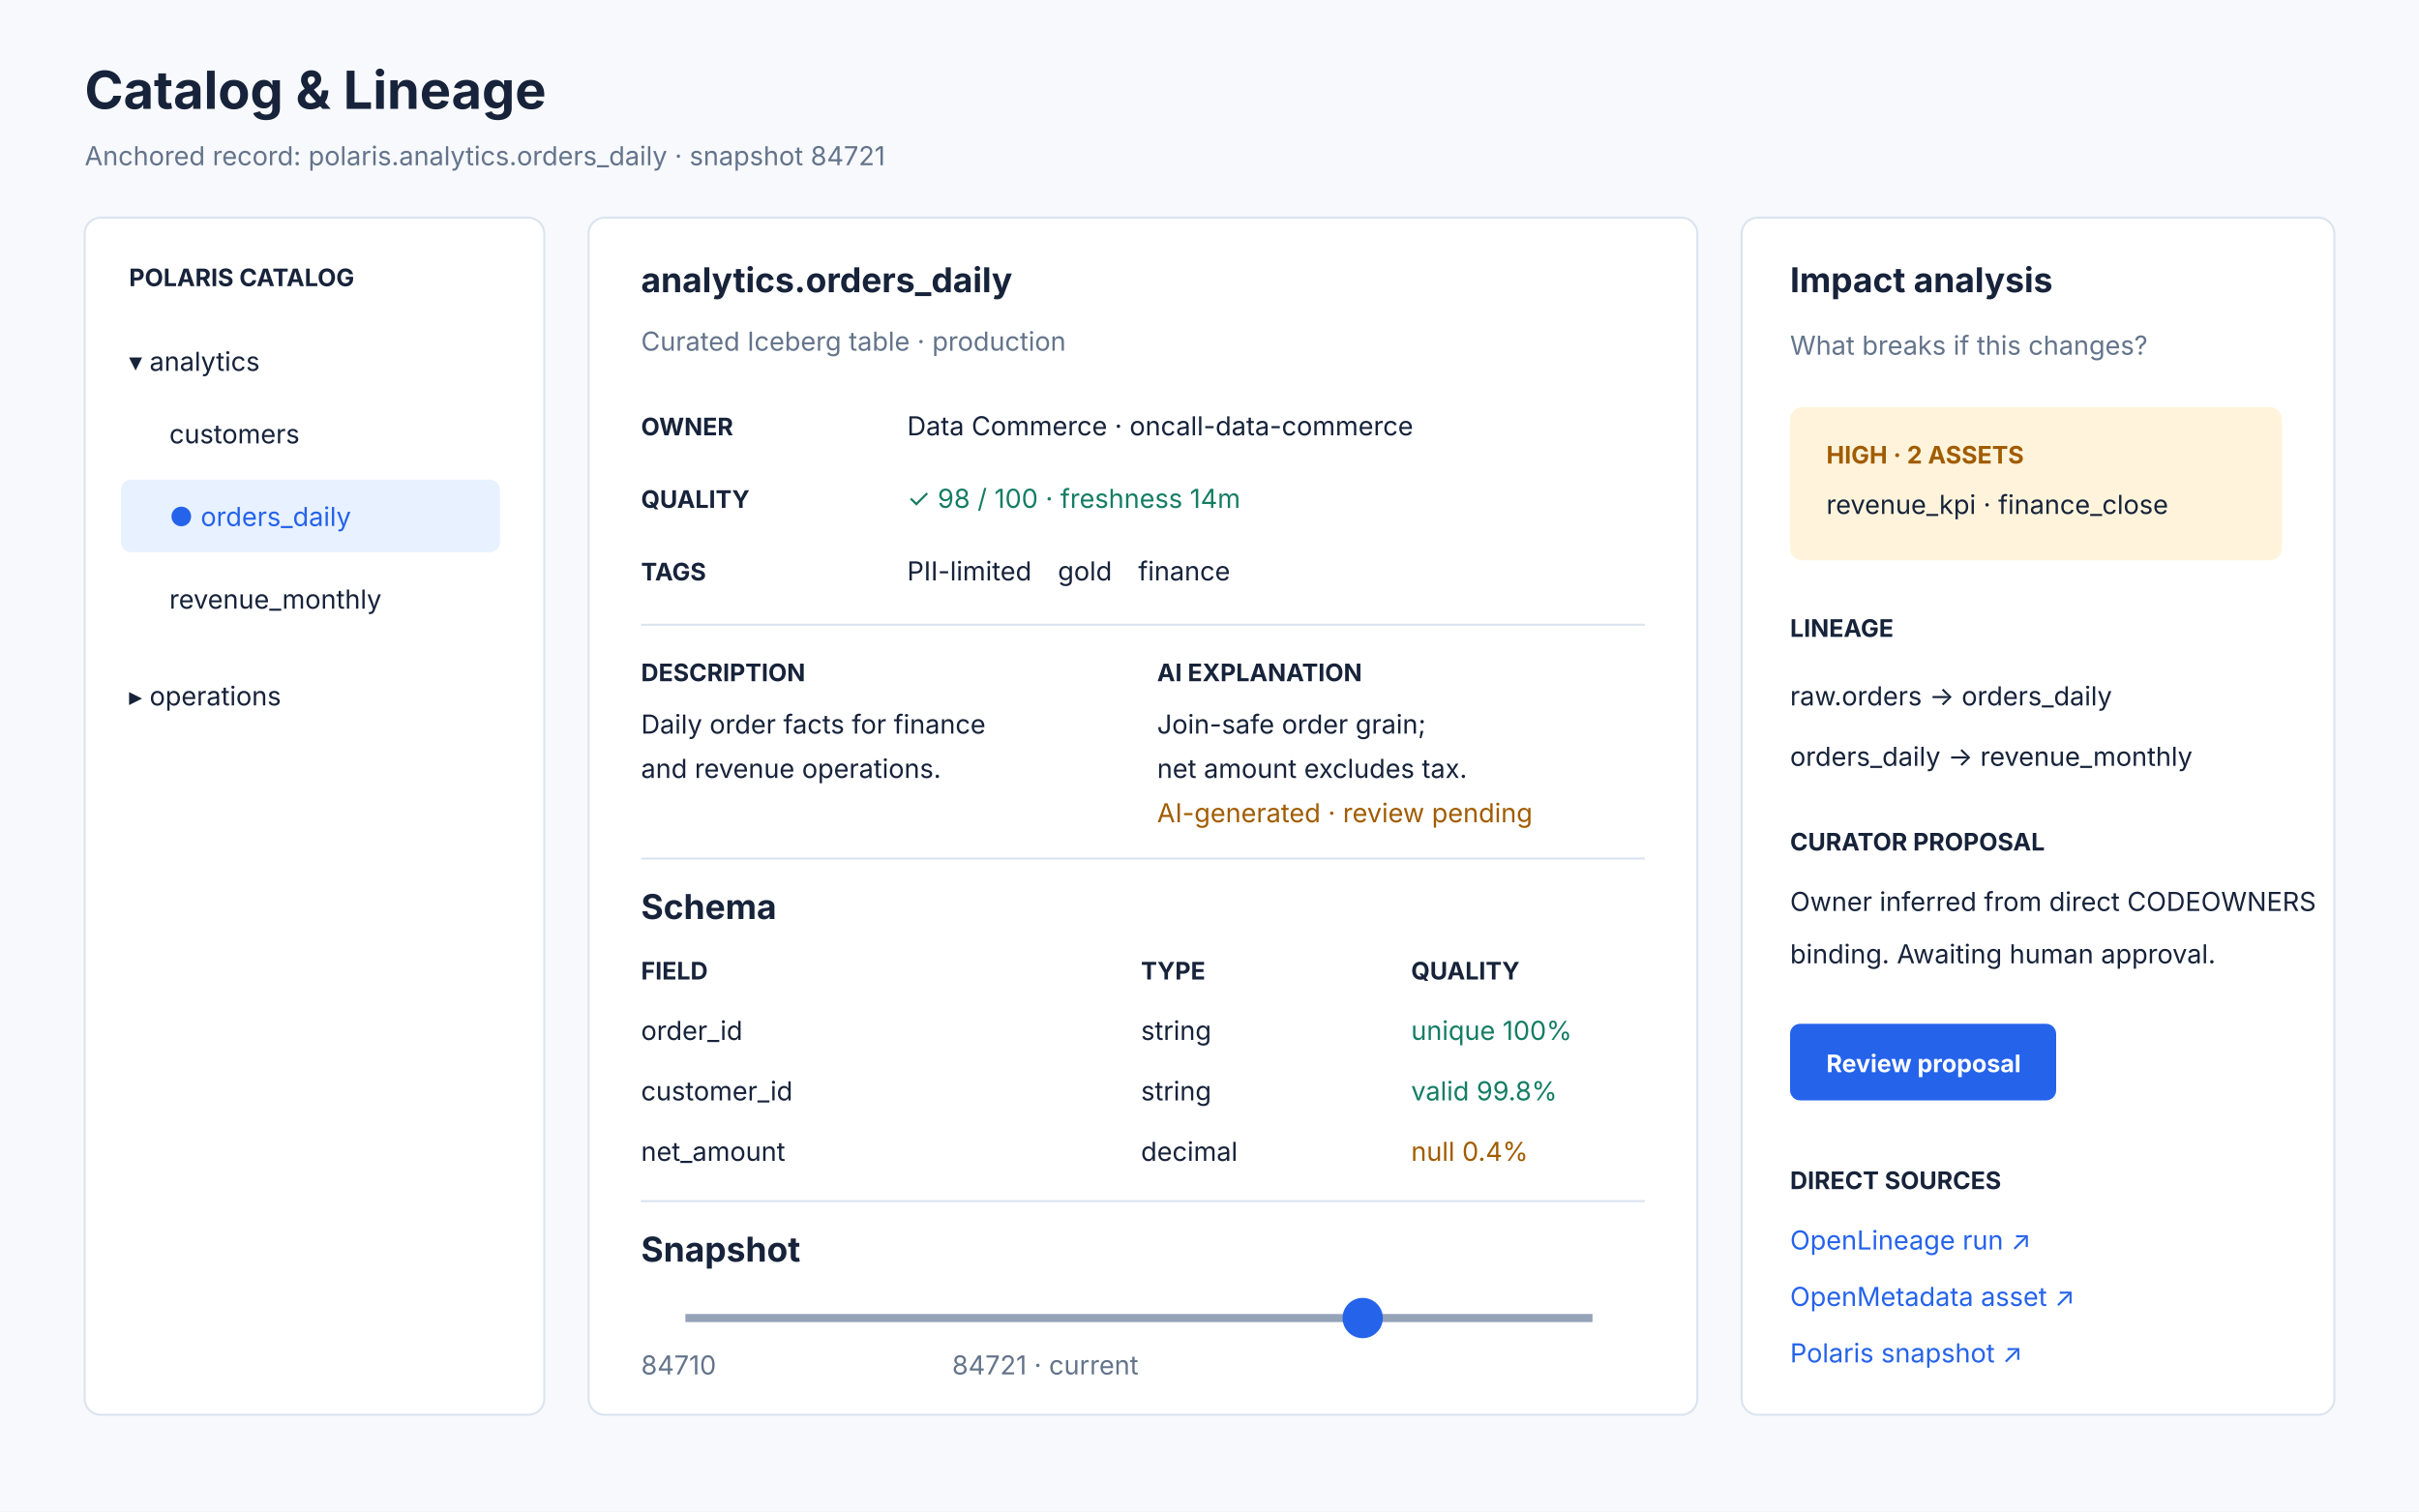
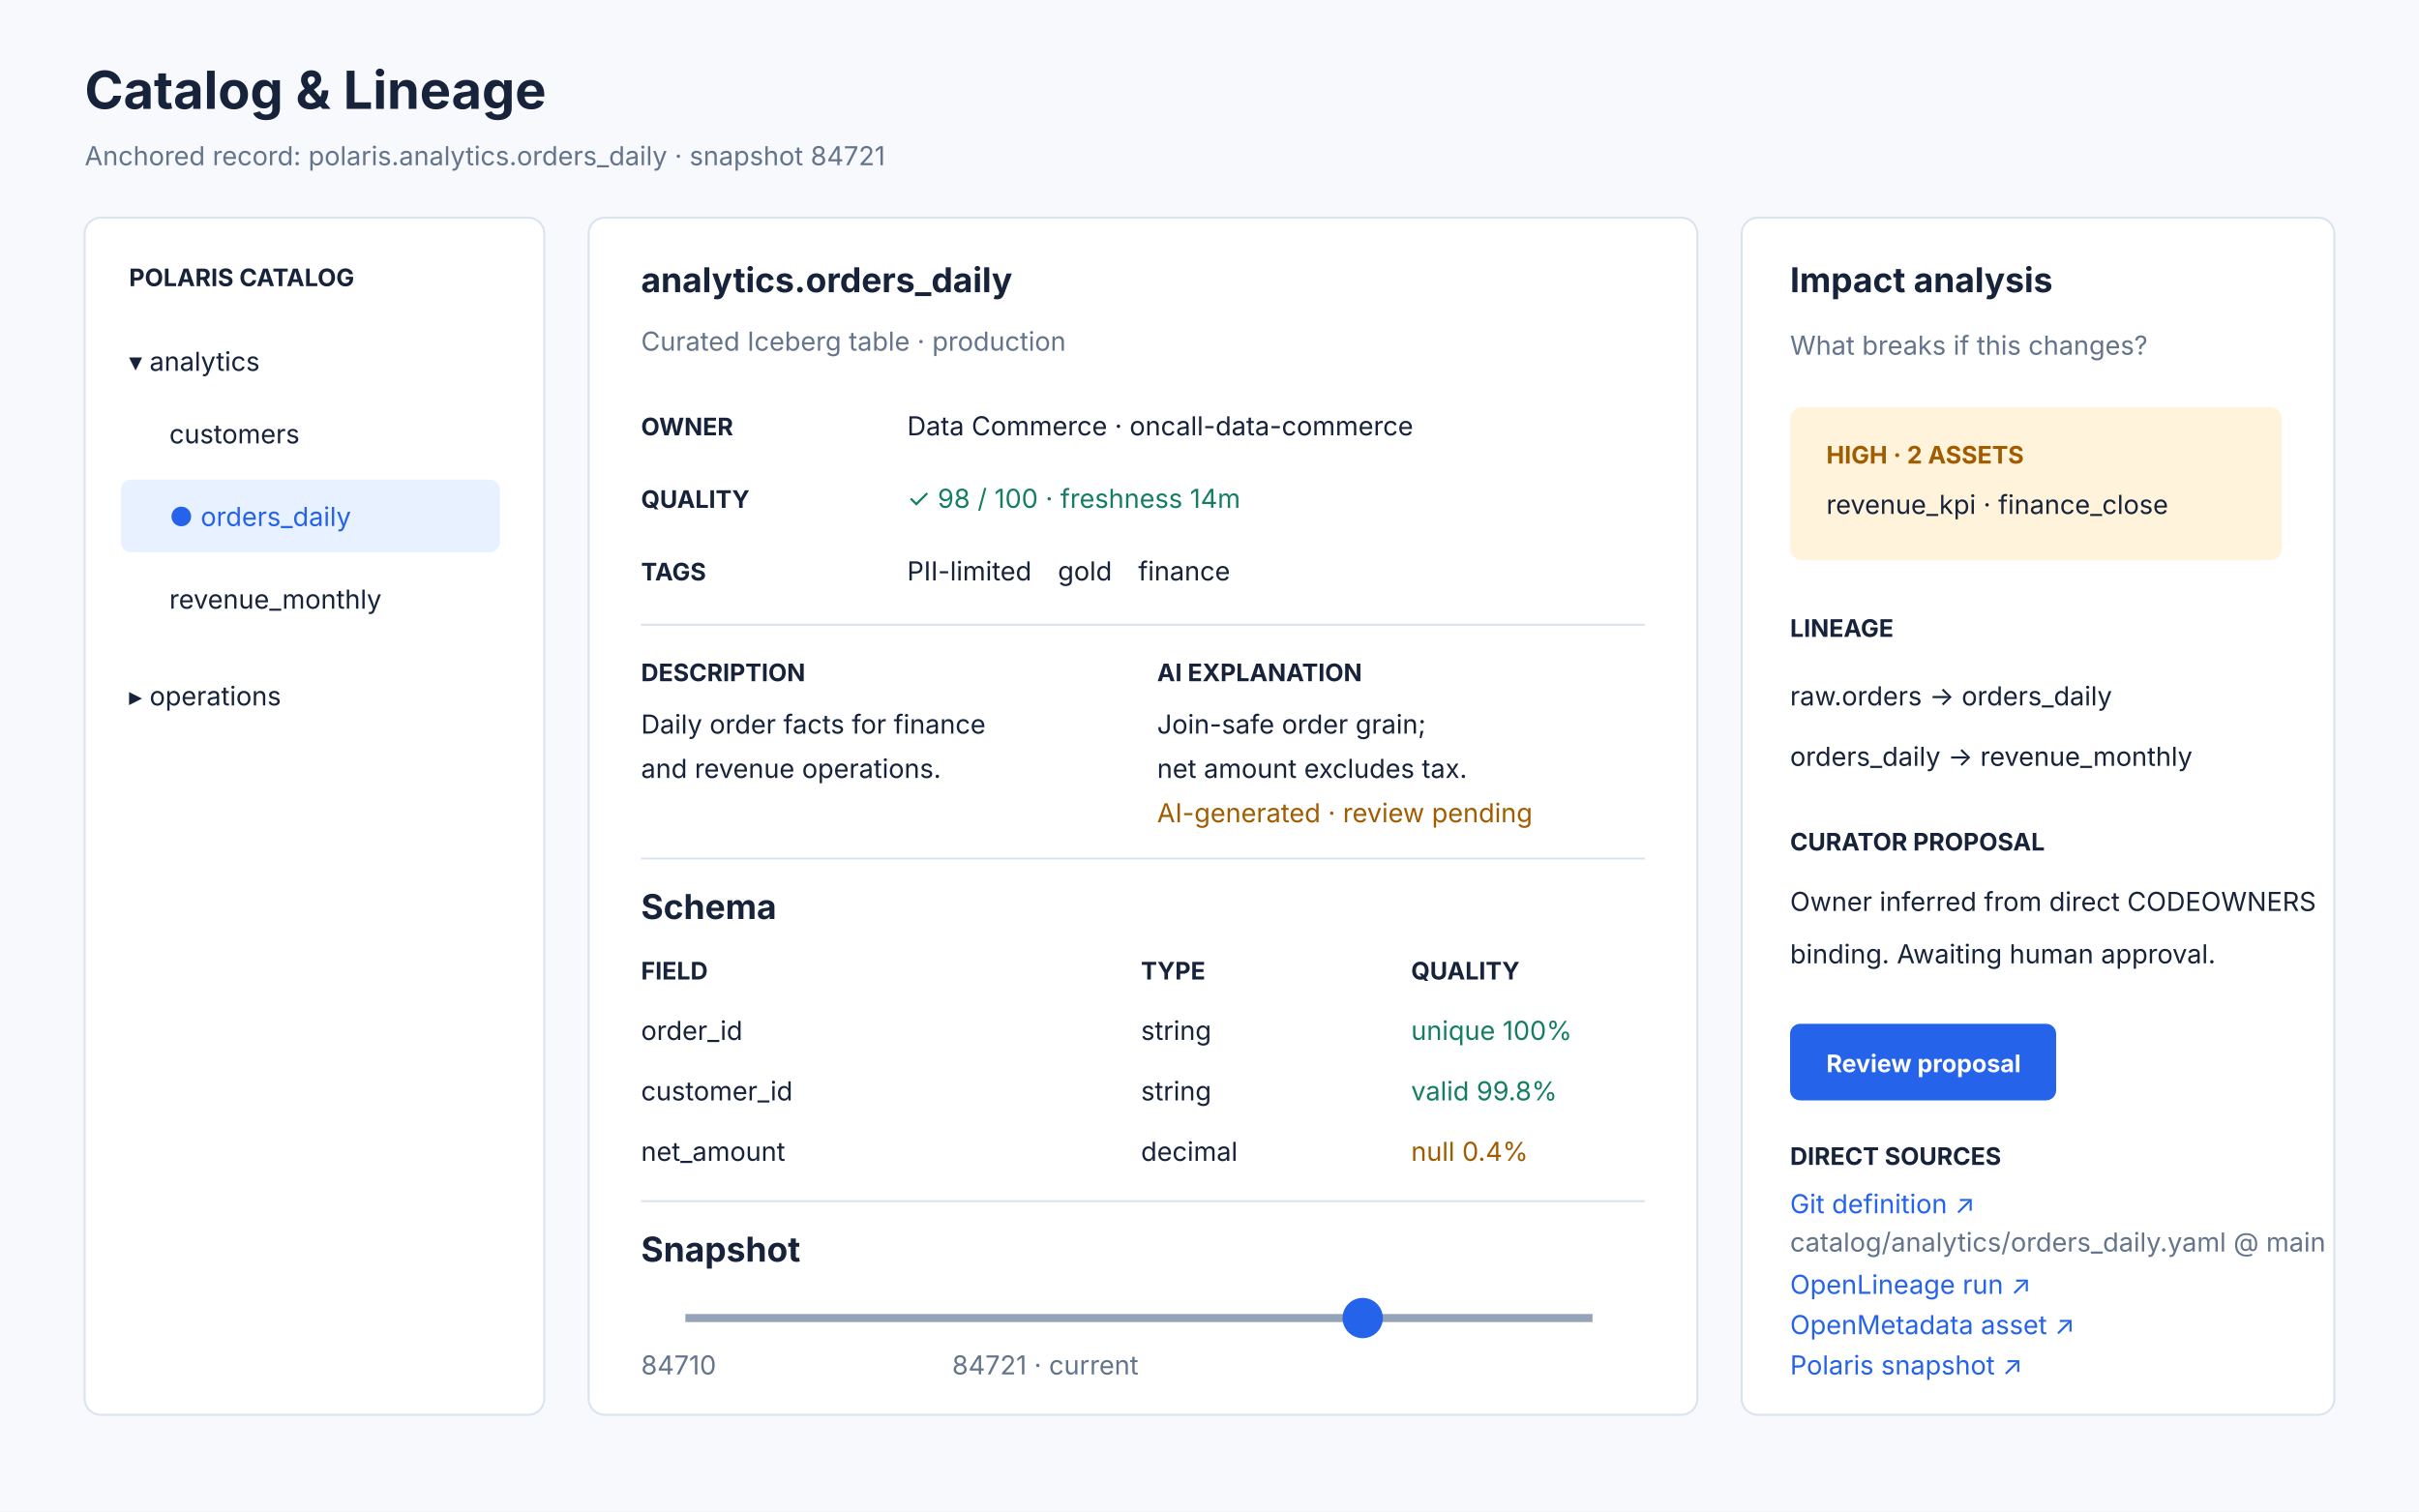
<svg xmlns="http://www.w3.org/2000/svg" width="1200" height="750" viewBox="0 0 1200 750" role="img" aria-labelledby="title desc">
  <style>text{font-family:Inter,"Noto Sans JP",system-ui,sans-serif;fill:#17233a}.muted{fill:#64748b}.small{font-size:13px}.label{font-size:12px;font-weight:700}.h1{font-size:26px;font-weight:700}.h2{font-size:17px;font-weight:700}.panel{fill:#fff;stroke:#dbe3ef}.ok{fill:#147d64}.blue{fill:#2563eb}.warn{fill:#a15c00}.white{fill:#fff}</style>
  <rect width="1200" height="750" fill="#f7f9fc" />
  <text x="42" y="54" class="h1">Catalog &amp; Lineage</text>
  <text x="42" y="82" class="small muted">Anchored record: polaris.analytics.orders_daily · snapshot 84721</text>
  <rect x="42" y="108" width="228" height="594" rx="8" class="panel" />
  <text x="64" y="142" class="label">POLARIS CATALOG</text>
  <text x="64" y="184" class="small">▾ analytics</text>
  <text x="84" y="220" class="small">　customers</text>
  <rect x="60" y="238" width="188" height="36" rx="5" fill="#e8f1ff" />
  <text x="84" y="261" class="small blue">● orders_daily</text>
  <text x="84" y="302" class="small">　revenue_monthly</text>
  <text x="64" y="350" class="small">▸ operations</text>
  <rect x="292" y="108" width="550" height="594" rx="8" class="panel" />
  <text x="318" y="145" class="h2">analytics.orders_daily</text>
  <text x="318" y="174" class="small muted">Curated Iceberg table · production</text>
  <text x="318" y="216" class="label">OWNER</text>
  <text x="450" y="216" class="small">Data Commerce · oncall-data-commerce</text>
  <text x="318" y="252" class="label">QUALITY</text>
  <text x="450" y="252" class="small ok">✓ 98 / 100 · freshness 14m</text>
  <text x="318" y="288" class="label">TAGS</text>
  <text x="450" y="288" class="small">PII-limited　gold　finance</text>
  <line x1="318" y1="310" x2="816" y2="310" stroke="#dbe3ef" />
  <text x="318" y="338" class="label">DESCRIPTION</text>
  <text x="318" y="364" class="small">Daily order facts for finance</text>
  <text x="318" y="386" class="small">and revenue operations.</text>
  <text x="574" y="338" class="label">AI EXPLANATION</text>
  <text x="574" y="364" class="small">Join-safe order grain;</text>
  <text x="574" y="386" class="small">net amount excludes tax.</text>
  <text x="574" y="408" class="small warn">AI-generated · review pending</text>
  <line x1="318" y1="426" x2="816" y2="426" stroke="#dbe3ef" />
  <text x="318" y="456" class="h2">Schema</text>
  <text x="318" y="486" class="label">FIELD</text>
  <text x="566" y="486" class="label">TYPE</text>
  <text x="700" y="486" class="label">QUALITY</text>
  <text x="318" y="516" class="small">order_id</text>
  <text x="566" y="516" class="small">string</text>
  <text x="700" y="516" class="small ok">unique 100%</text>
  <text x="318" y="546" class="small">customer_id</text>
  <text x="566" y="546" class="small">string</text>
  <text x="700" y="546" class="small ok">valid 99.8%</text>
  <text x="318" y="576" class="small">net_amount</text>
  <text x="566" y="576" class="small">decimal</text>
  <text x="700" y="576" class="small warn">null 0.4%</text>
  <line x1="318" y1="596" x2="816" y2="596" stroke="#dbe3ef" />
  <text x="318" y="626" class="h2">Snapshot</text>
  <line x1="340" y1="654" x2="790" y2="654" stroke="#94a3b8" stroke-width="4" />
  <circle cx="676" cy="654" r="10" class="blue" />
  <text x="318" y="682" class="small muted">84710　　　　　　　　　84721 · current</text>
  <rect x="864" y="108" width="294" height="594" rx="8" class="panel" />
  <text x="888" y="145" class="h2">Impact analysis</text>
  <text x="888" y="176" class="small muted">What breaks if this changes?</text>
  <rect x="888" y="202" width="244" height="76" rx="6" fill="#fff4db" />
  <text x="906" y="230" class="label warn">HIGH · 2 ASSETS</text>
  <text x="906" y="255" class="small">revenue_kpi · finance_close</text>
  <text x="888" y="316" class="label">LINEAGE</text>
  <text x="888" y="350" class="small">raw.orders → orders_daily</text>
  <text x="888" y="380" class="small">orders_daily → revenue_monthly</text>
  <text x="888" y="422" class="label">CURATOR PROPOSAL</text>
  <text x="888" y="452" class="small">Owner inferred from direct CODEOWNERS</text>
  <text x="888" y="478" class="small">binding. Awaiting human approval.</text>
  <rect x="888" y="508" width="132" height="38" rx="5" class="blue" />
  <text x="906" y="532" class="label white">Review proposal</text>
-   <text x="888" y="590" class="label">DIRECT SOURCES</text>
-   <text x="888" y="620" class="small blue">OpenLineage run ↗</text>
-   <text x="888" y="648" class="small blue">OpenMetadata asset ↗</text>
-   <text x="888" y="676" class="small blue">Polaris snapshot ↗</text>
+   <text x="888" y="578" class="label">DIRECT SOURCES</text>
+   <text x="888" y="602" class="small blue">Git definition ↗</text>
+   <text x="888" y="621" class="small muted">catalog/analytics/orders_daily.yaml @ main</text>
+   <text x="888" y="642" class="small blue">OpenLineage run ↗</text>
+   <text x="888" y="662" class="small blue">OpenMetadata asset ↗</text>
+   <text x="888" y="682" class="small blue">Polaris snapshot ↗</text>
</svg>
